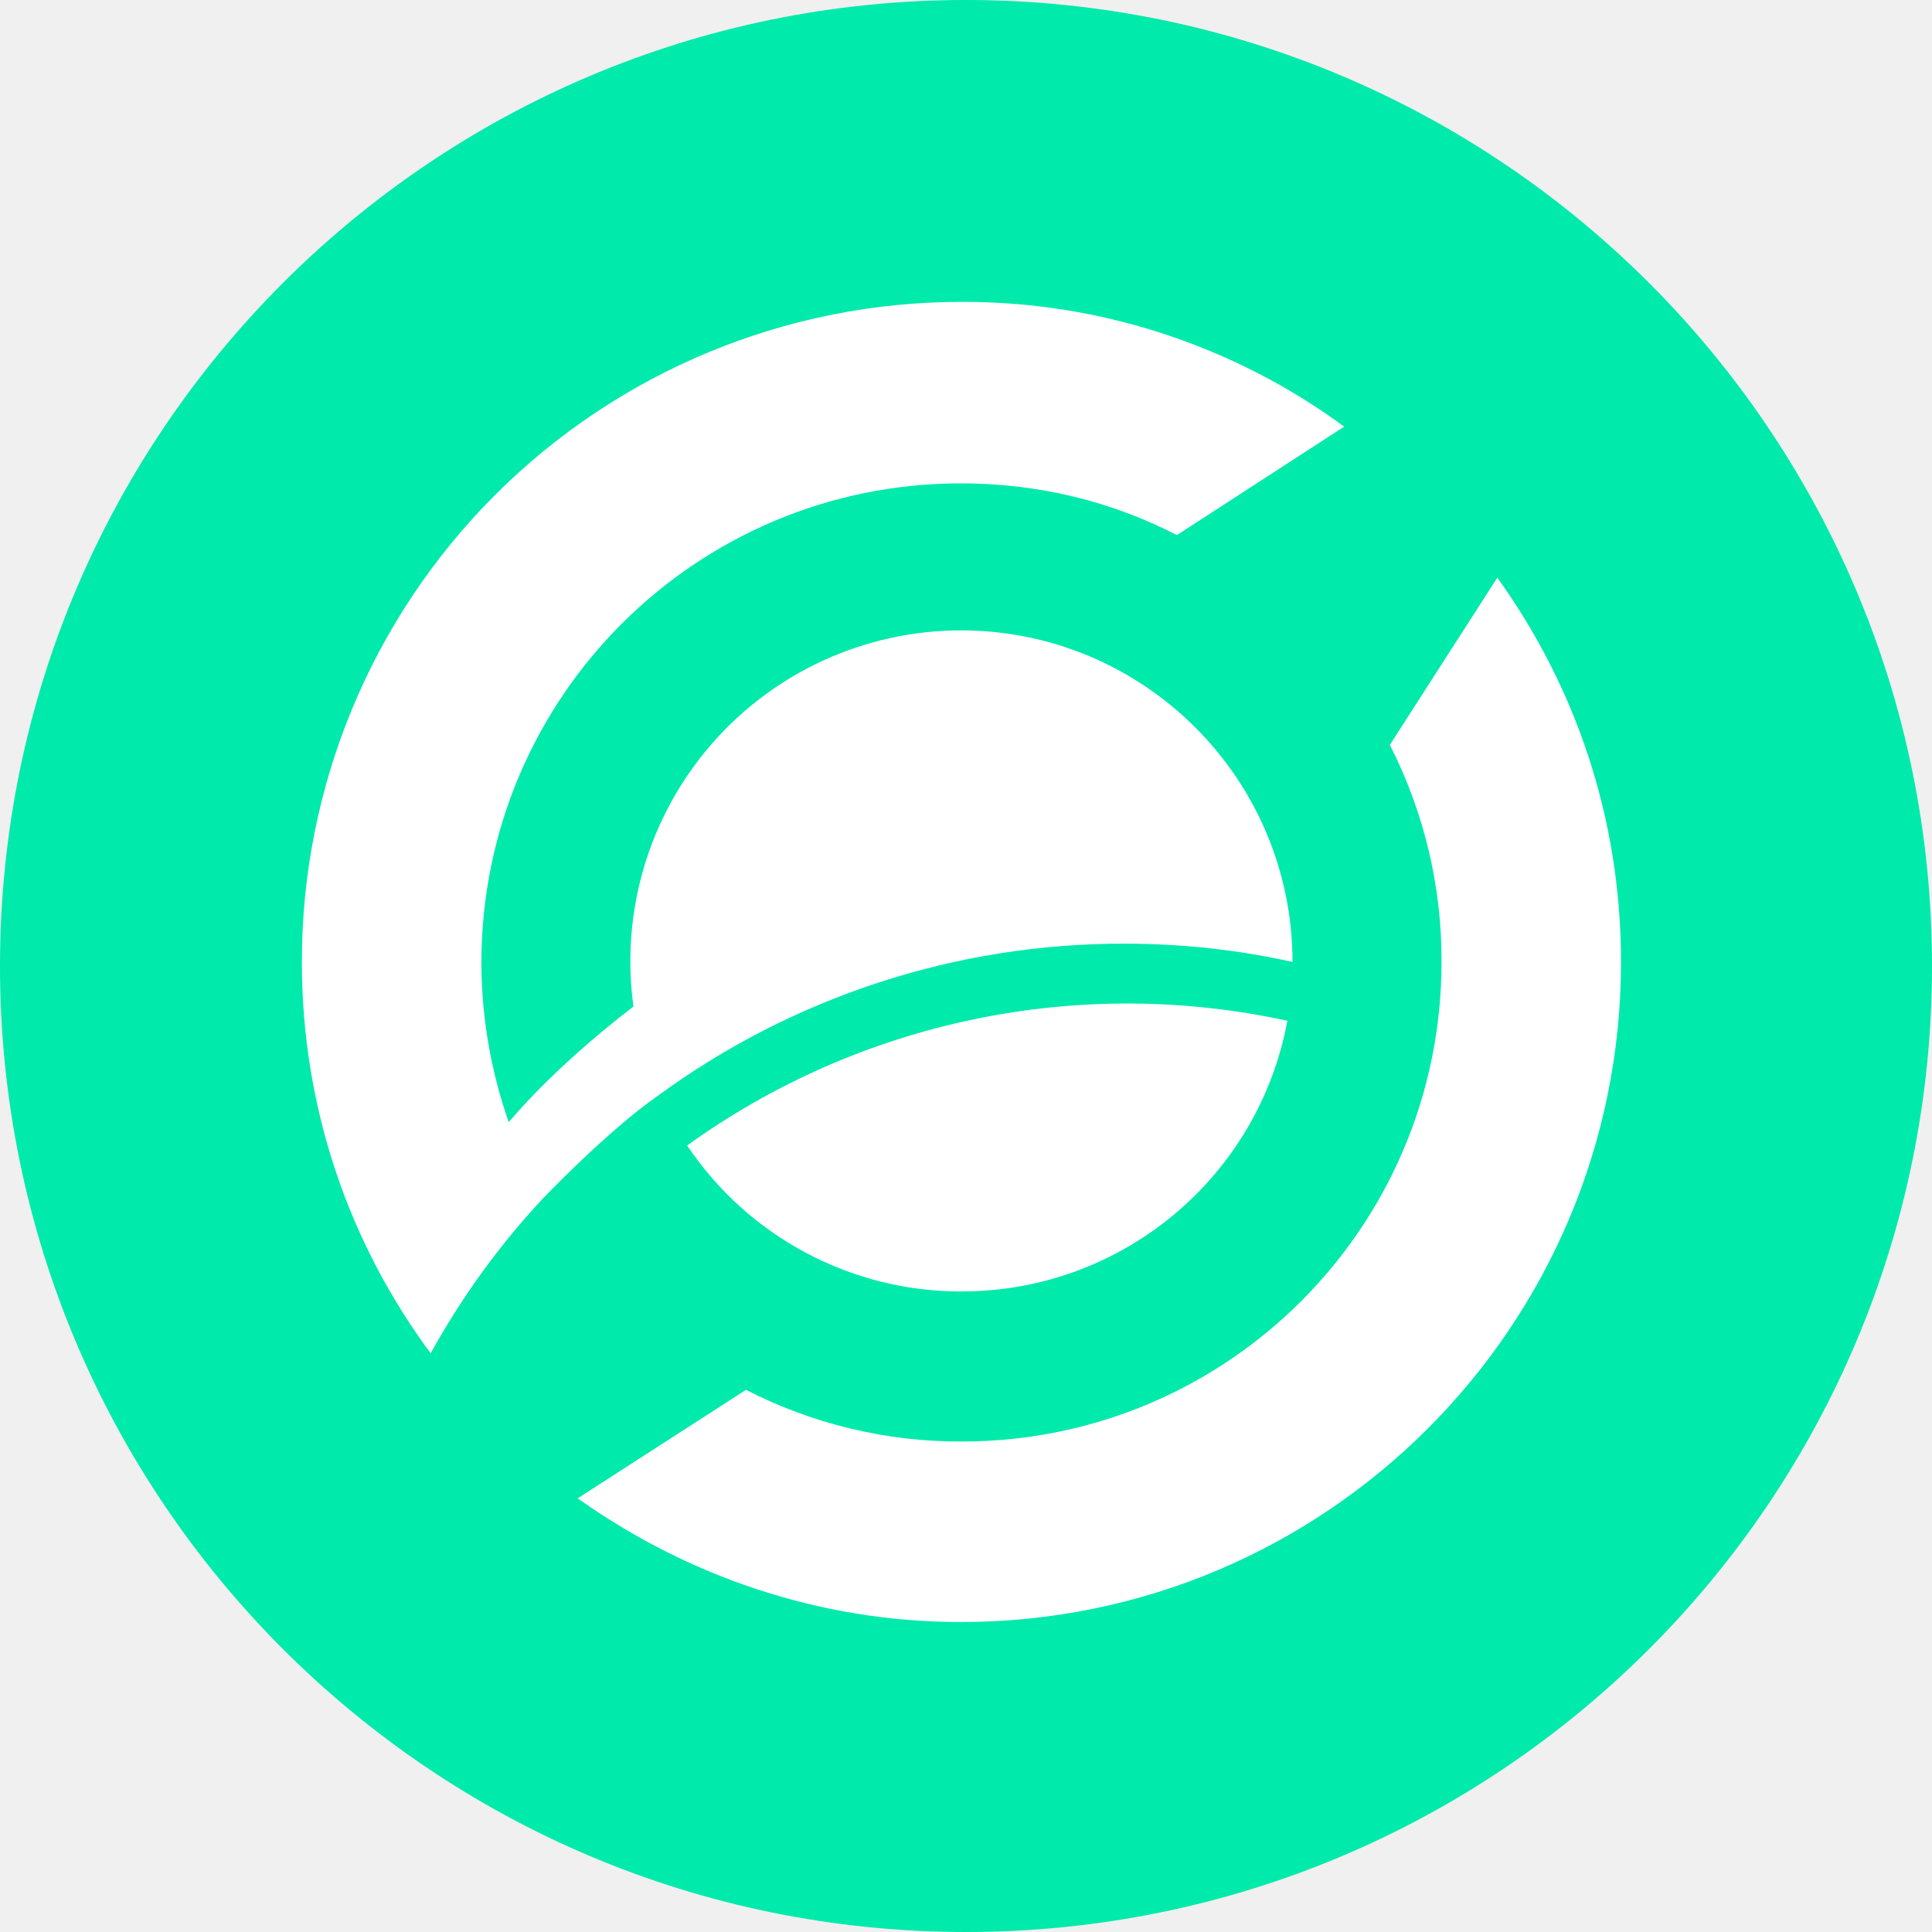
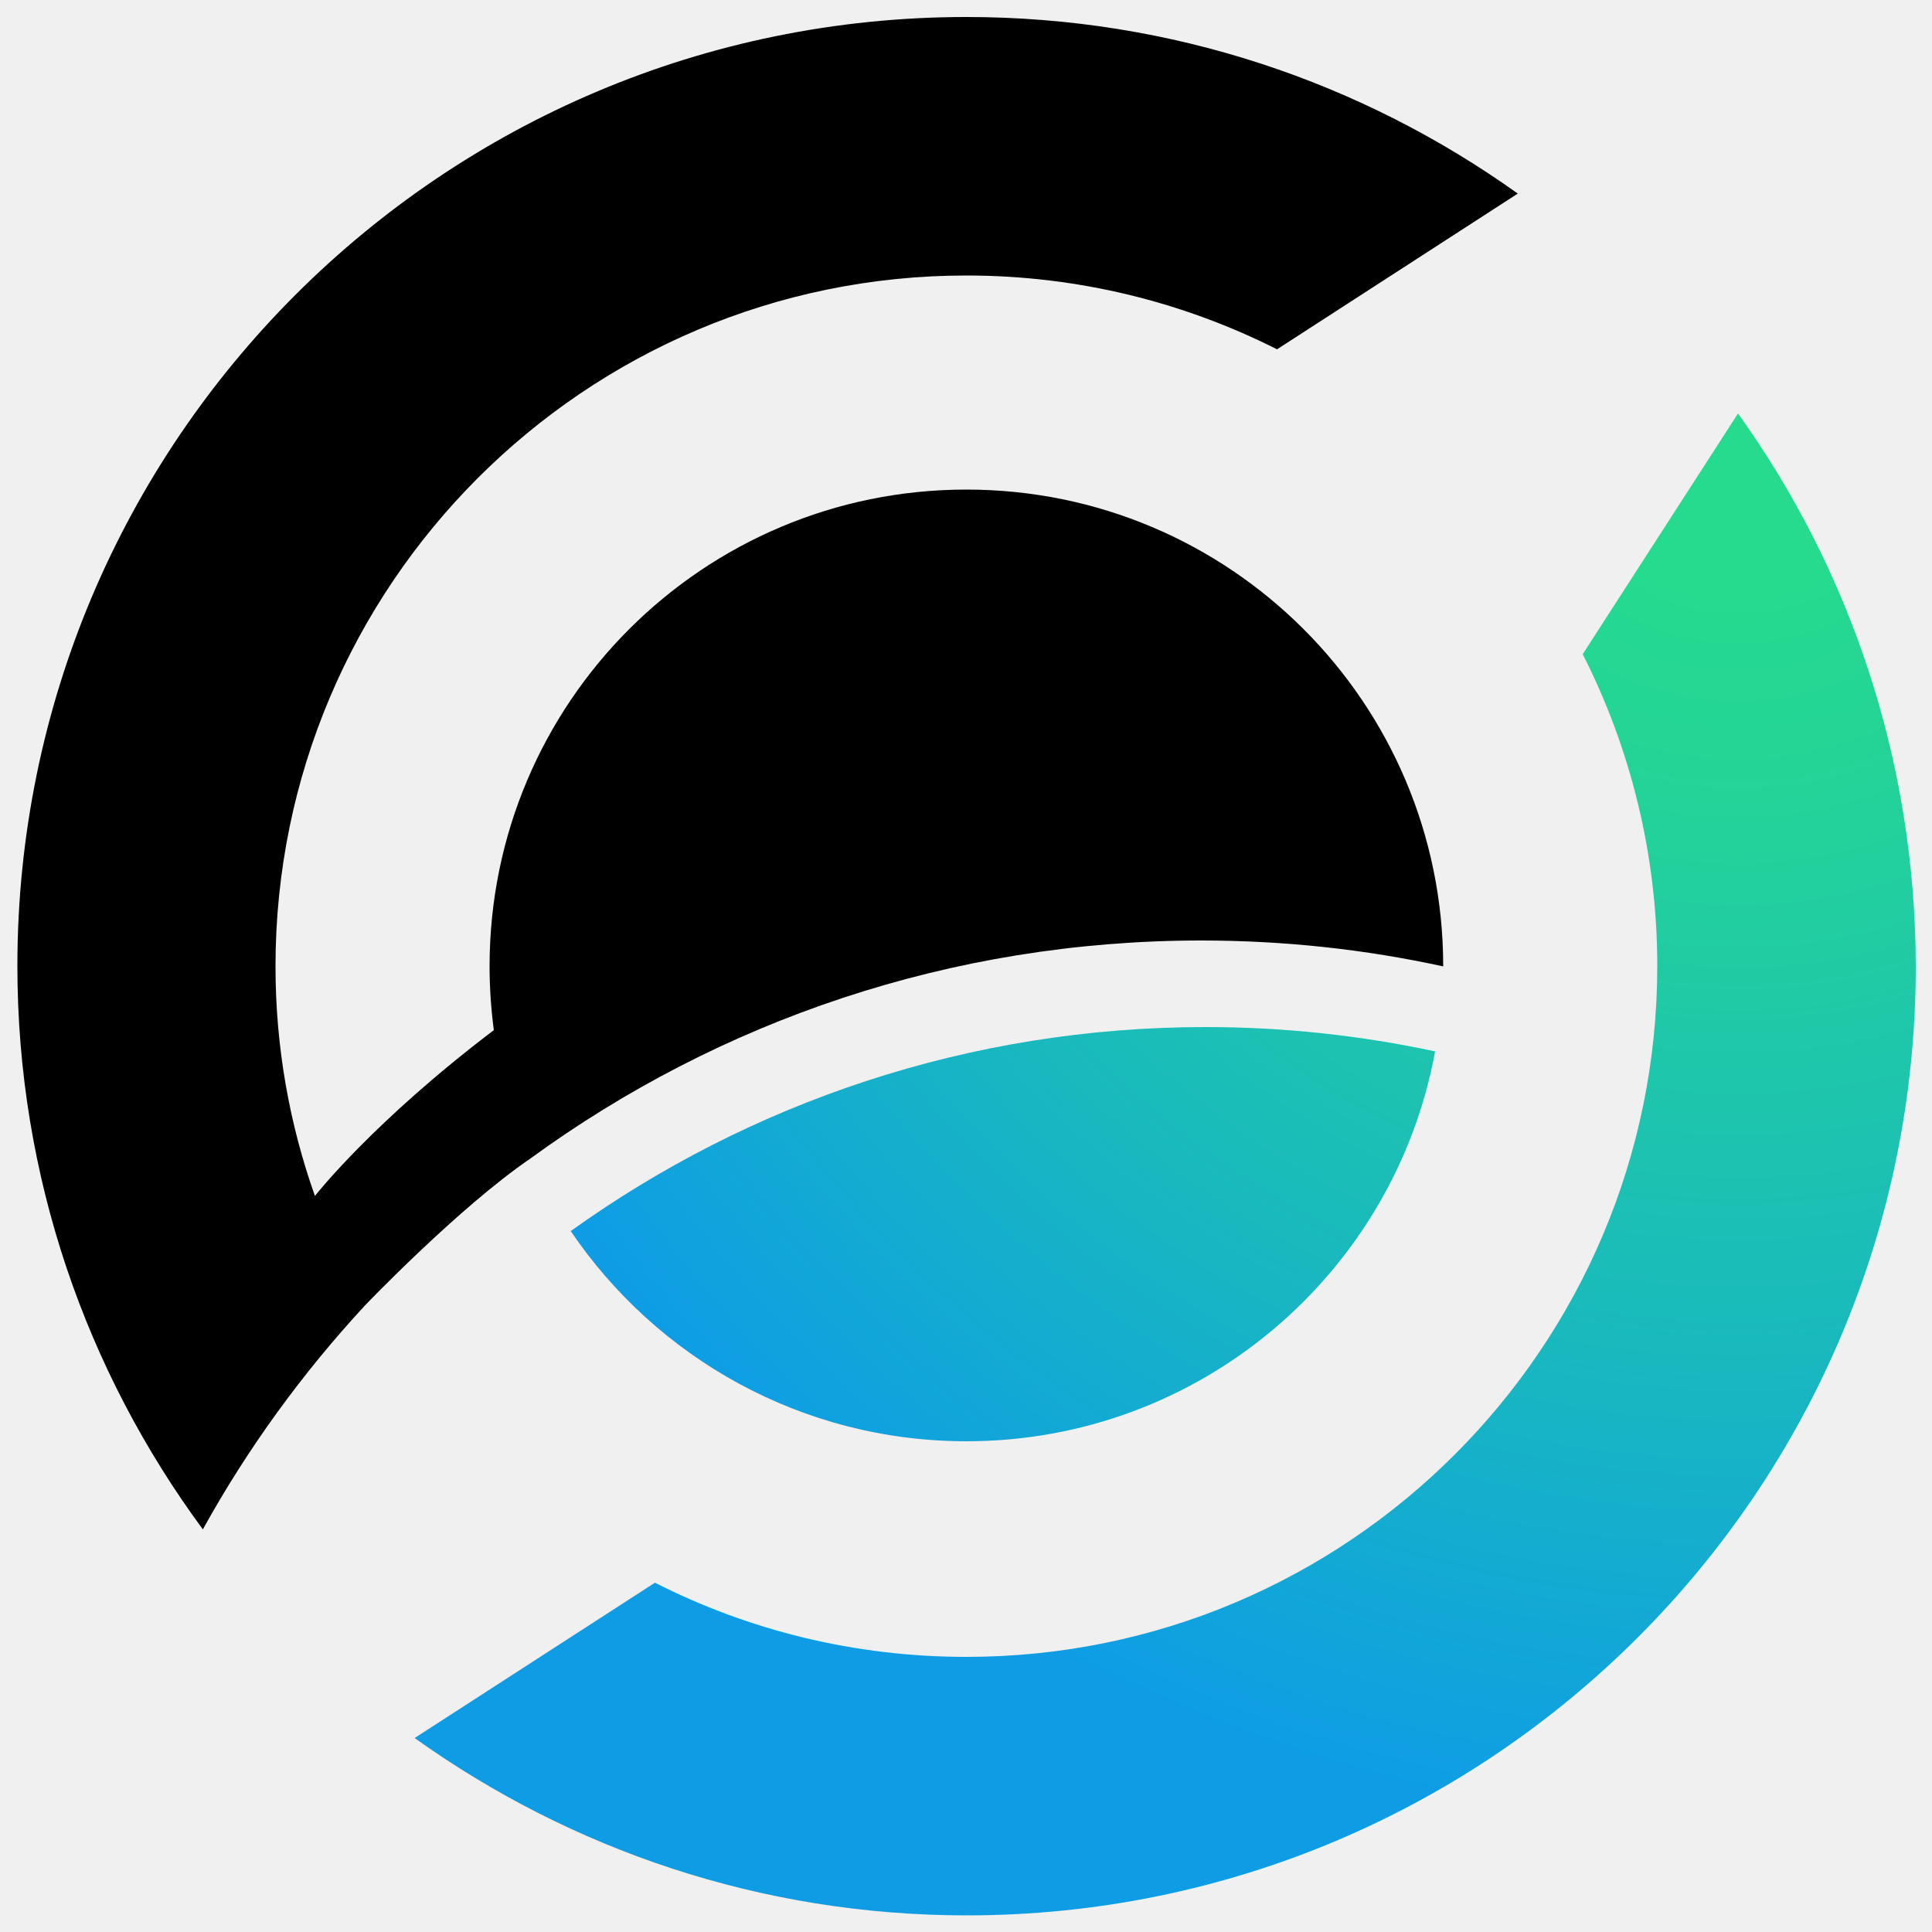
- <svg xmlns="http://www.w3.org/2000/svg" width="32" height="32" viewBox="0 0 32 32">
-   <g fill="none">
-     <circle fill="#00EAAB" cx="16" cy="16" r="16" />
-     <g fill="#FFF">
-       <path d="M24.8 9.568l-1.78 2.77a7.835 7.835 0 01.856 3.595c0 4.4-3.56 7.943-7.943 7.943a7.755 7.755 0 01-3.577-.856l-2.788 1.797c1.797 1.276 3.98 2.049 6.348 2.049 6.029 0 10.933-4.887 10.933-10.933 0-2.385-.756-4.568-2.049-6.365z" />
-       <path d="M15.933 21.39a5.482 5.482 0 005.39-4.483 12.473 12.473 0 00-9.942 2.066 5.458 5.458 0 004.552 2.418z" />
-       <path d="M18.62 15.63c.957 0 1.88.101 2.788.303a5.494 5.494 0 00-5.492-5.492 5.48 5.48 0 00-5.424 6.23c-1.377 1.059-2.032 1.882-2.066 1.915a8.049 8.049 0 01-.453-2.636c0-4.4 3.56-7.944 7.943-7.944 1.293 0 2.502.302 3.577.857l2.771-1.797A10.658 10.658 0 0015.933 5 10.923 10.923 0 005 15.933c0 2.435.79 4.669 2.133 6.482.52-.94 1.142-1.797 1.864-2.57 0 0 1.075-1.124 1.898-1.695a13.041 13.041 0 017.725-2.52z" />
-     </g>
-   </g>
+ <svg xmlns="http://www.w3.org/2000/svg" version="1.1" id="ZEN" x="0px" y="0px" viewBox="0 0 500 500" style="enable-background:new 0 0 500 500;" xml:space="preserve">
+   <style type="text/css">
+ 	.st0{fill:url(#SVGID_1_);}
+ 	.st1{fill:url(#SVGID_2_);}
+ </style>
+   <radialGradient id="SVGID_1_" cx="449.817" cy="395.13" r="413.288" gradientTransform="matrix(1 0 0 -1 0 501.89)" gradientUnits="userSpaceOnUse">
+     <stop offset="9.860000e-02" style="stop-color:#26DB8D" />
+     <stop offset="0.263" style="stop-color:#23D29A" />
+     <stop offset="0.564" style="stop-color:#1ABBBB" />
+     <stop offset="0.886" style="stop-color:#0E9DE5" />
+   </radialGradient>
+   <path class="st0" d="M449.8,107L449.8,107l-40.2,62.3c12.3,24.2,19.3,51.7,19.3,80.7c0,98.7-80.1,178.8-178.8,178.8  c-29,0-56.4-6.9-80.6-19.2l-62.2,40.2c40.3,28.8,89.5,45.9,142.9,45.9c135.7,0,245.6-110,245.6-245.6  C495.7,196.7,478.7,147.3,449.8,107z" />
+   <radialGradient id="SVGID_2_" cx="449.817" cy="395.13" r="413.288" gradientTransform="matrix(1 0 0 -1 0 501.89)" gradientUnits="userSpaceOnUse">
+     <stop offset="9.860000e-02" style="stop-color:#26DB8D" />
+     <stop offset="0.263" style="stop-color:#23D29A" />
+     <stop offset="0.564" style="stop-color:#1ABBBB" />
+     <stop offset="0.886" style="stop-color:#0E9DE5" />
+   </radialGradient>
+   <path class="st1" d="M250.1,373c60.5,0,110.8-43.5,121.3-100.9c-19.1-4.1-39-6.3-59.4-6.3c-61.3,0-118,19.6-164.3,52.8  C169.9,351.4,207.5,373,250.1,373z" />
+   <path d="M310.9,243.4c21.5,0,42.4,2.3,62.6,6.7v0c0-68.2-55.2-123.4-123.4-123.4c-68.2,0-123.4,55.2-123.4,123.4  c0,5.6,0.4,11.1,1.1,16.5c0,0,0,0,0,0c-31.1,23.6-45.8,42.3-46.3,42.9c-6.6-18.6-10.2-38.6-10.2-59.4c0-98.7,80.1-178.8,178.8-178.8  c28.9,0,56.2,6.9,80.4,19.1l62.3-40.3C352.5,21.3,303.3,4.4,250.1,4.4C114.4,4.4,4.5,114.4,4.5,250c0,54.6,17.9,105,48,145.8  c11.6-21,25.8-40.5,42-58c0,0,24.2-25.3,42.8-38C186,264.3,246,243.4,310.9,243.4z" />
</svg>
